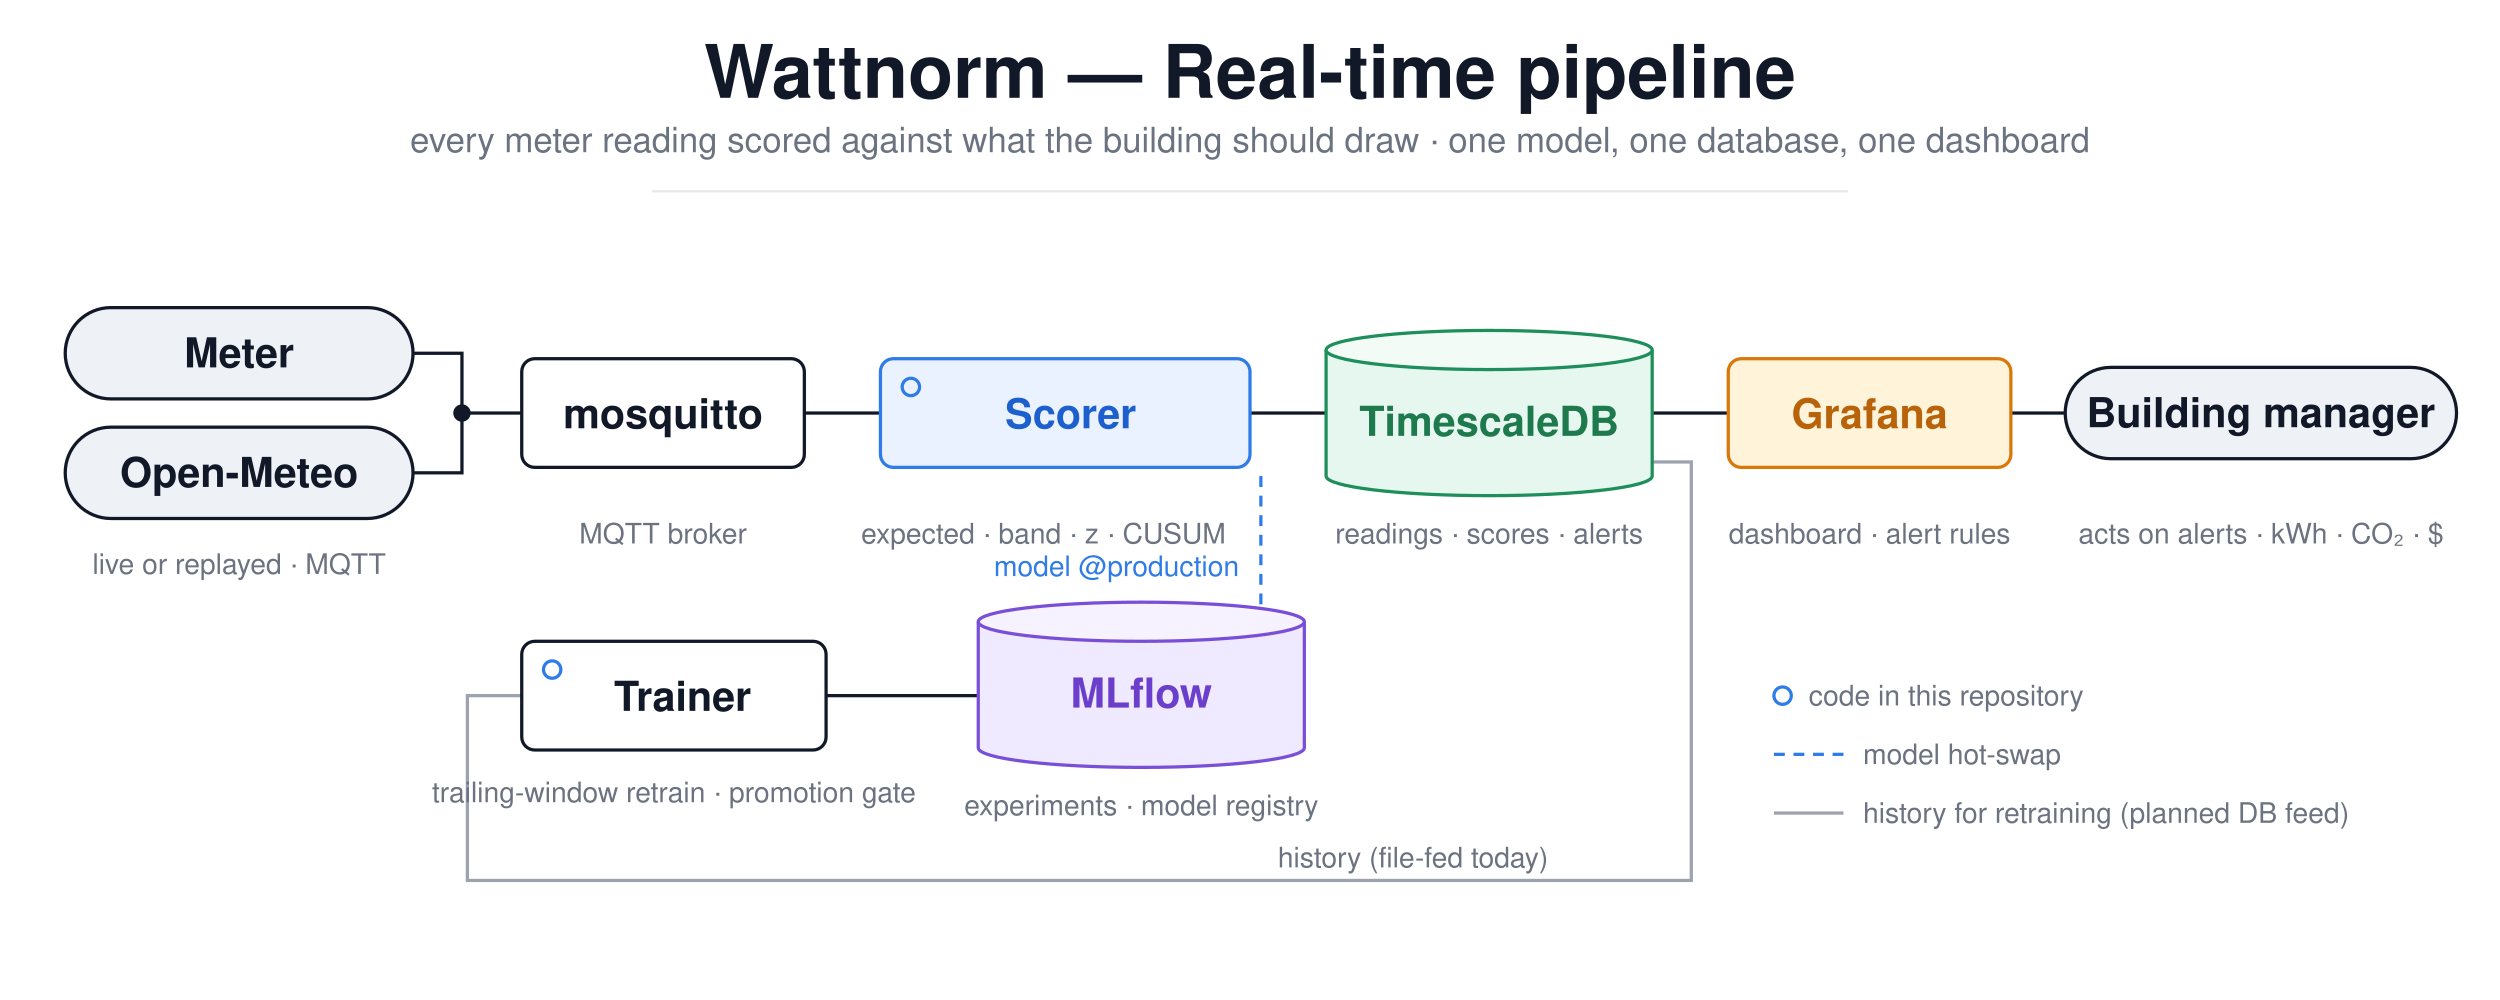
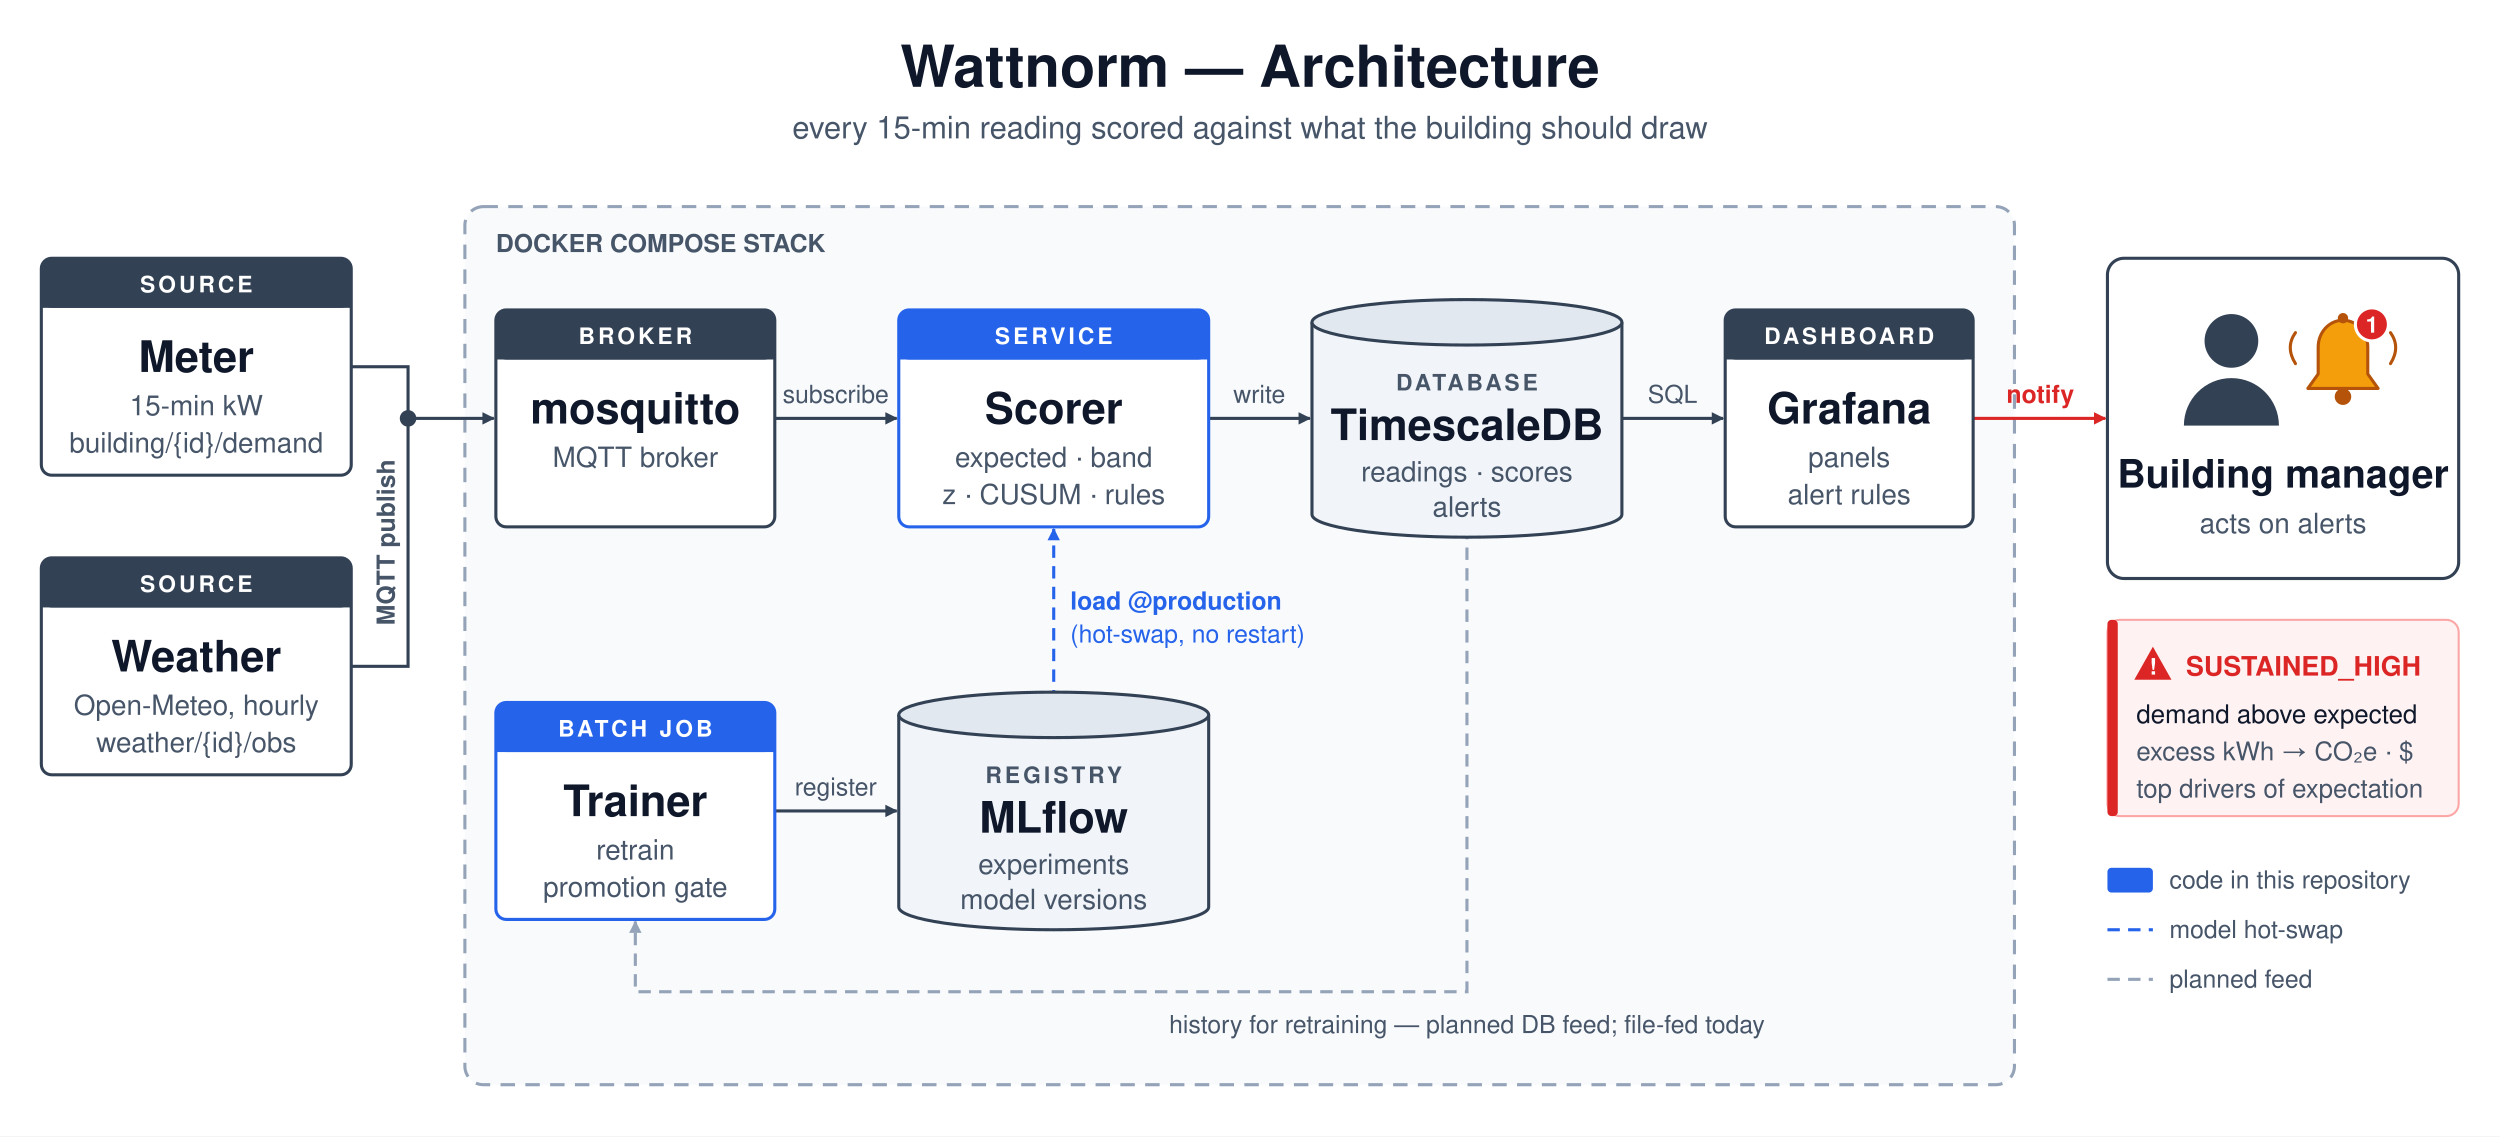
- <svg xmlns="http://www.w3.org/2000/svg" width="2300" height="920" viewBox="0 0 2300 920" font-family="Helvetica Neue, Helvetica, Arial, sans-serif">
-   <rect width="2300" height="920" fill="#ffffff" />
-   <text x="1150" y="90" text-anchor="middle" font-size="68" font-weight="600" fill="#111827">Wattnorm — Real-time pipeline</text>
-   <text x="1150" y="140" text-anchor="middle" font-size="32" fill="#6B7280">every meter reading scored against what the building should draw  ·  one model, one database, one dashboard</text>
-   <line x1="600" y1="176" x2="1700" y2="176" stroke="#E5E7EB" stroke-width="2" />
-   <g stroke="#111827" stroke-width="3" fill="none">
-     <path d="M 380 325 H 425 V 435 H 380" />
-     <path d="M 425 380 H 480" />
-     <path d="M 740 380 H 810" />
-     <path d="M 1150 380 H 1220" />
-     <path d="M 1520 380 H 1590" />
-     <path d="M 1850 380 H 1900" />
-     <path d="M 760 640 H 900" />
-   </g>
-   <path d="M 1520 425 H 1556 V 810 H 430 V 640 H 480" stroke="#9CA3AF" stroke-width="3" fill="none" />
-   <text x="1300" y="798" text-anchor="middle" font-size="26" fill="#6B7280">history (file-fed today)</text>
-   <path d="M 1160 556 V 430" stroke="#2F7BE8" stroke-width="3" stroke-dasharray="10 8" fill="none" />
-   <text x="1140" y="530" text-anchor="end" font-size="26" fill="#2F7BE8">model  @production</text>
-   <circle cx="425" cy="380" r="8" fill="#111827" />
-   <rect x="60" y="283" width="320" height="84" rx="42" fill="#EEF2F7" stroke="#111827" stroke-width="3" />
-   <text x="220" y="338" text-anchor="middle" font-size="38" font-weight="600" fill="#111827">Meter</text>
-   <rect x="60" y="393" width="320" height="84" rx="42" fill="#EEF2F7" stroke="#111827" stroke-width="3" />
-   <text x="220" y="448" text-anchor="middle" font-size="38" font-weight="600" fill="#111827">Open-Meteo</text>
-   <text x="220" y="528" text-anchor="middle" font-size="26" fill="#6B7280">live or replayed · MQTT</text>
-   <rect x="480" y="330" width="260" height="100" rx="12" fill="#ffffff" stroke="#111827" stroke-width="3" />
-   <text x="610" y="394" text-anchor="middle" font-size="38" font-weight="600" fill="#111827">mosquitto</text>
-   <text x="610" y="500" text-anchor="middle" font-size="26" fill="#6B7280">MQTT broker</text>
-   <rect x="810" y="330" width="340" height="100" rx="12" fill="#EAF2FF" stroke="#2F7BE8" stroke-width="3" />
-   <circle cx="838" cy="356" r="8" fill="none" stroke="#2F7BE8" stroke-width="3" />
-   <text x="985" y="394" text-anchor="middle" font-size="38" font-weight="600" fill="#1D5FCC">Scorer</text>
-   <text x="960" y="500" text-anchor="middle" font-size="26" fill="#6B7280">expected · band · z · CUSUM</text>
-   <path d="M 1220 322 v 116 a 150 18 0 0 0 300 0 v -116" fill="#E6F7F0" stroke="none" />
-   <path d="M 1220 322 v 116 a 150 18 0 0 0 300 0 v -116" fill="none" stroke="#1E8E5A" stroke-width="3" />
-   <ellipse cx="1370" cy="322" rx="150" ry="18" fill="#F3FBF7" stroke="#1E8E5A" stroke-width="3" />
-   <text x="1370" y="401" text-anchor="middle" font-size="38" font-weight="600" fill="#1E7A4D">TimescaleDB</text>
-   <text x="1370" y="500" text-anchor="middle" font-size="26" fill="#6B7280">readings · scores · alerts</text>
-   <rect x="1590" y="330" width="260" height="100" rx="12" fill="#FFF4DA" stroke="#D9770A" stroke-width="3" />
-   <text x="1720" y="394" text-anchor="middle" font-size="38" font-weight="600" fill="#B8620A">Grafana</text>
-   <text x="1720" y="500" text-anchor="middle" font-size="26" fill="#6B7280">dashboard · alert rules</text>
-   <rect x="1900" y="338" width="360" height="84" rx="42" fill="#EEF2F7" stroke="#111827" stroke-width="3" />
-   <text x="2080" y="393" text-anchor="middle" font-size="38" font-weight="600" fill="#111827">Building manager</text>
-   <text x="2080" y="500" text-anchor="middle" font-size="26" fill="#6B7280">acts on alerts · kWh · CO₂ · $</text>
-   <rect x="480" y="590" width="280" height="100" rx="12" fill="#ffffff" stroke="#111827" stroke-width="3" />
-   <circle cx="508" cy="616" r="8" fill="none" stroke="#2F7BE8" stroke-width="3" />
-   <text x="628" y="654" text-anchor="middle" font-size="38" font-weight="600" fill="#111827">Trainer</text>
-   <text x="620" y="738" text-anchor="middle" font-size="26" fill="#6B7280">trailing-window retrain · promotion gate</text>
-   <path d="M 900 572 v 116 a 150 18 0 0 0 300 0 v -116" fill="#EFEAFF" stroke="none" />
-   <path d="M 900 572 v 116 a 150 18 0 0 0 300 0 v -116" fill="none" stroke="#7A4FD8" stroke-width="3" />
-   <ellipse cx="1050" cy="572" rx="150" ry="18" fill="#F6F2FF" stroke="#7A4FD8" stroke-width="3" />
-   <text x="1050" y="651" text-anchor="middle" font-size="38" font-weight="600" fill="#6B3FCB">MLflow</text>
-   <text x="1050" y="750" text-anchor="middle" font-size="26" fill="#6B7280">experiments · model registry</text>
-   <circle cx="1640" cy="640" r="8" fill="none" stroke="#2F7BE8" stroke-width="3" />
-   <text x="1664" y="649" font-size="26" fill="#6B7280">code in this repository</text>
-   <line x1="1632" y1="694" x2="1696" y2="694" stroke="#2F7BE8" stroke-width="3" stroke-dasharray="10 8" />
-   <text x="1714" y="703" font-size="26" fill="#6B7280">model hot-swap</text>
-   <line x1="1632" y1="748" x2="1696" y2="748" stroke="#9CA3AF" stroke-width="3" />
-   <text x="1714" y="757" font-size="26" fill="#6B7280">history for retraining (planned DB feed)</text>
+ <svg xmlns="http://www.w3.org/2000/svg" width="2420" height="1100" viewBox="0 0 2420 1100" font-family="Helvetica Neue, Helvetica, Arial, sans-serif">
+   <defs>
+     <marker id="arr" viewBox="0 0 12 12" refX="11" refY="6" markerWidth="12" markerHeight="12" markerUnits="userSpaceOnUse" orient="auto">
+       <path d="M0 0 L12 6 L0 12 z" fill="#334155" />
+     </marker>
+     <marker id="arrb" viewBox="0 0 12 12" refX="11" refY="6" markerWidth="12" markerHeight="12" markerUnits="userSpaceOnUse" orient="auto">
+       <path d="M0 0 L12 6 L0 12 z" fill="#2563EB" />
+     </marker>
+     <marker id="arrg" viewBox="0 0 12 12" refX="11" refY="6" markerWidth="12" markerHeight="12" markerUnits="userSpaceOnUse" orient="auto">
+       <path d="M0 0 L12 6 L0 12 z" fill="#94A3B8" />
+     </marker>
+     <marker id="arrr" viewBox="0 0 12 12" refX="11" refY="6" markerWidth="12" markerHeight="12" markerUnits="userSpaceOnUse" orient="auto">
+       <path d="M0 0 L12 6 L0 12 z" fill="#DC2626" />
+     </marker>
+   </defs>
+   <rect width="2420" height="1100" fill="#FFFFFF" />
+   <text x="1210.0" y="84" text-anchor="middle" font-size="56" font-weight="700" fill="#0F172A">Wattnorm — Architecture</text>
+   <text x="1210.0" y="134" text-anchor="middle" font-size="30" font-weight="400" fill="#475569">every 15-min reading scored against what the building should draw</text>
+   <rect x="450" y="200" width="1500" height="850" rx="18" fill="#F8FAFC" stroke="#94A3B8" stroke-width="3" stroke-dasharray="14 10" />
+   <text x="480" y="244" text-anchor="start" font-size="24" font-weight="700" fill="#475569">DOCKER COMPOSE STACK</text>
+   <path d="M 340 355 H 395 V 645 H 340" fill="none" stroke="#334155" stroke-width="3" />
+   <circle cx="395" cy="405" r="8" fill="#334155" />
+   <path d="M 395 405 H 478" fill="none" stroke="#334155" stroke-width="3" marker-end="url(#arr)" />
+   <text x="382" y="525" transform="rotate(-90 382 525)" text-anchor="middle" font-size="24" font-weight="700" fill="#475569">MQTT publish</text>
+   <path d="M 750 405 H 868" fill="none" stroke="#334155" stroke-width="3" marker-end="url(#arr)" />
+   <text x="809" y="390" text-anchor="middle" font-size="24" font-weight="400" fill="#475569">subscribe</text>
+   <path d="M 1170 405 H 1268" fill="none" stroke="#334155" stroke-width="3" marker-end="url(#arr)" />
+   <text x="1219" y="390" text-anchor="middle" font-size="24" font-weight="400" fill="#475569">write</text>
+   <path d="M 1570 405 H 1668" fill="none" stroke="#334155" stroke-width="3" marker-end="url(#arr)" />
+   <text x="1619" y="390" text-anchor="middle" font-size="24" font-weight="400" fill="#475569">SQL</text>
+   <path d="M 1910 405 H 2038" fill="none" stroke="#DC2626" stroke-width="3" marker-end="url(#arrr)" />
+   <text x="1975" y="390" text-anchor="middle" font-size="24" font-weight="700" fill="#DC2626">notify</text>
+   <path d="M 750 785 H 868" fill="none" stroke="#334155" stroke-width="3" marker-end="url(#arr)" />
+   <text x="809" y="770" text-anchor="middle" font-size="24" font-weight="400" fill="#475569">register</text>
+   <path d="M 1020 680 V 512" fill="none" stroke="#2563EB" stroke-width="3" stroke-dasharray="12 8" marker-end="url(#arrb)" />
+   <text x="1036" y="590" text-anchor="start" font-size="24" font-weight="700" fill="#2563EB">load @production</text>
+   <text x="1036" y="622" text-anchor="start" font-size="24" font-weight="400" fill="#2563EB">(hot-swap, no restart)</text>
+   <path d="M 1420 510 V 960 H 615 V 892" fill="none" stroke="#94A3B8" stroke-width="3" stroke-dasharray="12 8" marker-end="url(#arrg)" />
+   <text x="1420" y="1000" text-anchor="middle" font-size="24" font-weight="400" fill="#475569">history for retraining — planned DB feed; file-fed today</text>
+   <rect x="40" y="250" width="300" height="210" rx="10" fill="#FFFFFF" />
+   <rect x="40" y="250" width="300" height="48" rx="10" fill="#334155" />
+   <rect x="40" y="280" width="300" height="18" fill="#334155" />
+   <rect x="40" y="250" width="300" height="210" rx="10" fill="none" stroke="#334155" stroke-width="3" />
+   <text x="190.0" y="283" text-anchor="middle" font-size="22" font-weight="700" letter-spacing="3" fill="#FFFFFF">SOURCE</text>
+   <text x="190.0" y="360" text-anchor="middle" font-size="42" font-weight="700" fill="#0F172A">Meter</text>
+   <text x="190.0" y="402" text-anchor="middle" font-size="27" fill="#475569">15-min kW</text>
+   <text x="190.0" y="438" text-anchor="middle" font-size="27" fill="#475569">building/{id}/demand</text>
+   <rect x="40" y="540" width="300" height="210" rx="10" fill="#FFFFFF" />
+   <rect x="40" y="540" width="300" height="48" rx="10" fill="#334155" />
+   <rect x="40" y="570" width="300" height="18" fill="#334155" />
+   <rect x="40" y="540" width="300" height="210" rx="10" fill="none" stroke="#334155" stroke-width="3" />
+   <text x="190.0" y="573" text-anchor="middle" font-size="22" font-weight="700" letter-spacing="3" fill="#FFFFFF">SOURCE</text>
+   <text x="190.0" y="650" text-anchor="middle" font-size="42" font-weight="700" fill="#0F172A">Weather</text>
+   <text x="190.0" y="692" text-anchor="middle" font-size="27" fill="#475569">Open-Meteo, hourly</text>
+   <text x="190.0" y="728" text-anchor="middle" font-size="27" fill="#475569">weather/{id}/obs</text>
+   <rect x="480" y="300" width="270" height="210" rx="10" fill="#FFFFFF" />
+   <rect x="480" y="300" width="270" height="48" rx="10" fill="#334155" />
+   <rect x="480" y="330" width="270" height="18" fill="#334155" />
+   <rect x="480" y="300" width="270" height="210" rx="10" fill="none" stroke="#334155" stroke-width="3" />
+   <text x="615.0" y="333" text-anchor="middle" font-size="22" font-weight="700" letter-spacing="3" fill="#FFFFFF">BROKER</text>
+   <text x="615.0" y="410" text-anchor="middle" font-size="42" font-weight="700" fill="#0F172A">mosquitto</text>
+   <text x="615.0" y="452" text-anchor="middle" font-size="27" fill="#475569">MQTT broker</text>
+   <rect x="870" y="300" width="300" height="210" rx="10" fill="#FFFFFF" />
+   <rect x="870" y="300" width="300" height="48" rx="10" fill="#2563EB" />
+   <rect x="870" y="330" width="300" height="18" fill="#2563EB" />
+   <rect x="870" y="300" width="300" height="210" rx="10" fill="none" stroke="#2563EB" stroke-width="3" />
+   <text x="1020.0" y="333" text-anchor="middle" font-size="22" font-weight="700" letter-spacing="3" fill="#FFFFFF">SERVICE</text>
+   <text x="1020.0" y="410" text-anchor="middle" font-size="42" font-weight="700" fill="#0F172A">Scorer</text>
+   <text x="1020.0" y="452" text-anchor="middle" font-size="27" fill="#475569">expected · band</text>
+   <text x="1020.0" y="488" text-anchor="middle" font-size="27" fill="#475569">z · CUSUM · rules</text>
+   <path d="M 1270 312 v 186 a 150.0 22 0 0 0 300 0 v -186" fill="#F1F5F9" stroke="#334155" stroke-width="3" />
+   <ellipse cx="1420.0" cy="312" rx="150.0" ry="22" fill="#E2E8F0" stroke="#334155" stroke-width="3" />
+   <text x="1420.0" y="378" text-anchor="middle" font-size="22" font-weight="700" letter-spacing="3" fill="#475569">DATABASE</text>
+   <text x="1420.0" y="426" text-anchor="middle" font-size="42" font-weight="700" fill="#0F172A">TimescaleDB</text>
+   <text x="1420.0" y="466" text-anchor="middle" font-size="27" fill="#475569">readings · scores</text>
+   <text x="1420.0" y="500" text-anchor="middle" font-size="27" fill="#475569">alerts</text>
+   <rect x="1670" y="300" width="240" height="210" rx="10" fill="#FFFFFF" />
+   <rect x="1670" y="300" width="240" height="48" rx="10" fill="#334155" />
+   <rect x="1670" y="330" width="240" height="18" fill="#334155" />
+   <rect x="1670" y="300" width="240" height="210" rx="10" fill="none" stroke="#334155" stroke-width="3" />
+   <text x="1790.0" y="333" text-anchor="middle" font-size="22" font-weight="700" letter-spacing="3" fill="#FFFFFF">DASHBOARD</text>
+   <text x="1790.0" y="410" text-anchor="middle" font-size="42" font-weight="700" fill="#0F172A">Grafana</text>
+   <text x="1790.0" y="452" text-anchor="middle" font-size="27" fill="#475569">panels</text>
+   <text x="1790.0" y="488" text-anchor="middle" font-size="27" fill="#475569">alert rules</text>
+   <rect x="480" y="680" width="270" height="210" rx="10" fill="#FFFFFF" />
+   <rect x="480" y="680" width="270" height="48" rx="10" fill="#2563EB" />
+   <rect x="480" y="710" width="270" height="18" fill="#2563EB" />
+   <rect x="480" y="680" width="270" height="210" rx="10" fill="none" stroke="#2563EB" stroke-width="3" />
+   <text x="615.0" y="713" text-anchor="middle" font-size="22" font-weight="700" letter-spacing="3" fill="#FFFFFF">BATCH JOB</text>
+   <text x="615.0" y="790" text-anchor="middle" font-size="42" font-weight="700" fill="#0F172A">Trainer</text>
+   <text x="615.0" y="832" text-anchor="middle" font-size="27" fill="#475569">retrain</text>
+   <text x="615.0" y="868" text-anchor="middle" font-size="27" fill="#475569">promotion gate</text>
+   <path d="M 870 692 v 186 a 150.0 22 0 0 0 300 0 v -186" fill="#F1F5F9" stroke="#334155" stroke-width="3" />
+   <ellipse cx="1020.0" cy="692" rx="150.0" ry="22" fill="#E2E8F0" stroke="#334155" stroke-width="3" />
+   <text x="1020.0" y="758" text-anchor="middle" font-size="22" font-weight="700" letter-spacing="3" fill="#475569">REGISTRY</text>
+   <text x="1020.0" y="806" text-anchor="middle" font-size="42" font-weight="700" fill="#0F172A">MLflow</text>
+   <text x="1020.0" y="846" text-anchor="middle" font-size="27" fill="#475569">experiments</text>
+   <text x="1020.0" y="880" text-anchor="middle" font-size="27" fill="#475569">model versions</text>
+   <rect x="2040" y="250" width="340" height="310" rx="16" fill="#FFFFFF" stroke="#334155" stroke-width="3" />
+   <circle cx="2160" cy="330" r="26" fill="#334155" />
+   <path d="M 2114 412 a 46 46 0 0 1 92 0 z" fill="#334155" />
+   <path d="M 2234 376 h 68 l -10 -14 v -26 a 24 26 0 0 0 -48 0 v 26 z" fill="#F59E0B" stroke="#B45309" stroke-width="3" stroke-linejoin="round" />
+   <circle cx="2268" cy="384" r="8" fill="#B45309" />
+   <circle cx="2268" cy="308" r="5" fill="#B45309" />
+   <path d="M 2314 322 q 10 14 0 30" fill="none" stroke="#B45309" stroke-width="3" stroke-linecap="round" />
+   <path d="M 2222 322 q -10 14 0 30" fill="none" stroke="#B45309" stroke-width="3" stroke-linecap="round" />
+   <circle cx="2296" cy="314" r="16" fill="#DC2626" stroke="#FFFFFF" stroke-width="3" />
+   <text x="2296" y="322" text-anchor="middle" font-size="22" font-weight="700" fill="#FFFFFF">1</text>
+   <text x="2210.0" y="472" text-anchor="middle" font-size="38" font-weight="700" fill="#0F172A">Building manager</text>
+   <text x="2210.0" y="516" text-anchor="middle" font-size="27" font-weight="400" fill="#475569">acts on alerts</text>
+   <rect x="2040" y="600" width="340" height="190" rx="12" fill="#FEF2F2" stroke="#FCA5A5" stroke-width="2" />
+   <rect x="2040" y="600" width="10" height="190" rx="4" fill="#DC2626" />
+   <path d="M 2084 626 l 18 32 h -36 z" fill="#DC2626" />
+   <text x="2084" y="653" text-anchor="middle" font-size="22" font-weight="700" fill="#FFFFFF">!</text>
+   <text x="2116" y="654" text-anchor="start" font-size="26" font-weight="700" fill="#DC2626">SUSTAINED_HIGH</text>
+   <text x="2068" y="700" text-anchor="start" font-size="25" font-weight="400" fill="#0F172A">demand above expected</text>
+   <text x="2068" y="736" text-anchor="start" font-size="25" font-weight="400" fill="#475569">excess kWh → CO₂e · $</text>
+   <text x="2068" y="772" text-anchor="start" font-size="25" font-weight="400" fill="#475569">top drivers of expectation</text>
+   <rect x="2040" y="840" width="44" height="24" rx="4" fill="#2563EB" />
+   <text x="2100" y="860" text-anchor="start" font-size="24" font-weight="400" fill="#475569">code in this repository</text>
+   <line x1="2040" y1="900" x2="2084" y2="900" stroke="#2563EB" stroke-width="3" stroke-dasharray="12 8" />
+   <text x="2100" y="908" text-anchor="start" font-size="24" font-weight="400" fill="#475569">model hot-swap</text>
+   <line x1="2040" y1="948" x2="2084" y2="948" stroke="#94A3B8" stroke-width="3" stroke-dasharray="12 8" />
+   <text x="2100" y="956" text-anchor="start" font-size="24" font-weight="400" fill="#475569">planned feed</text>
</svg>
